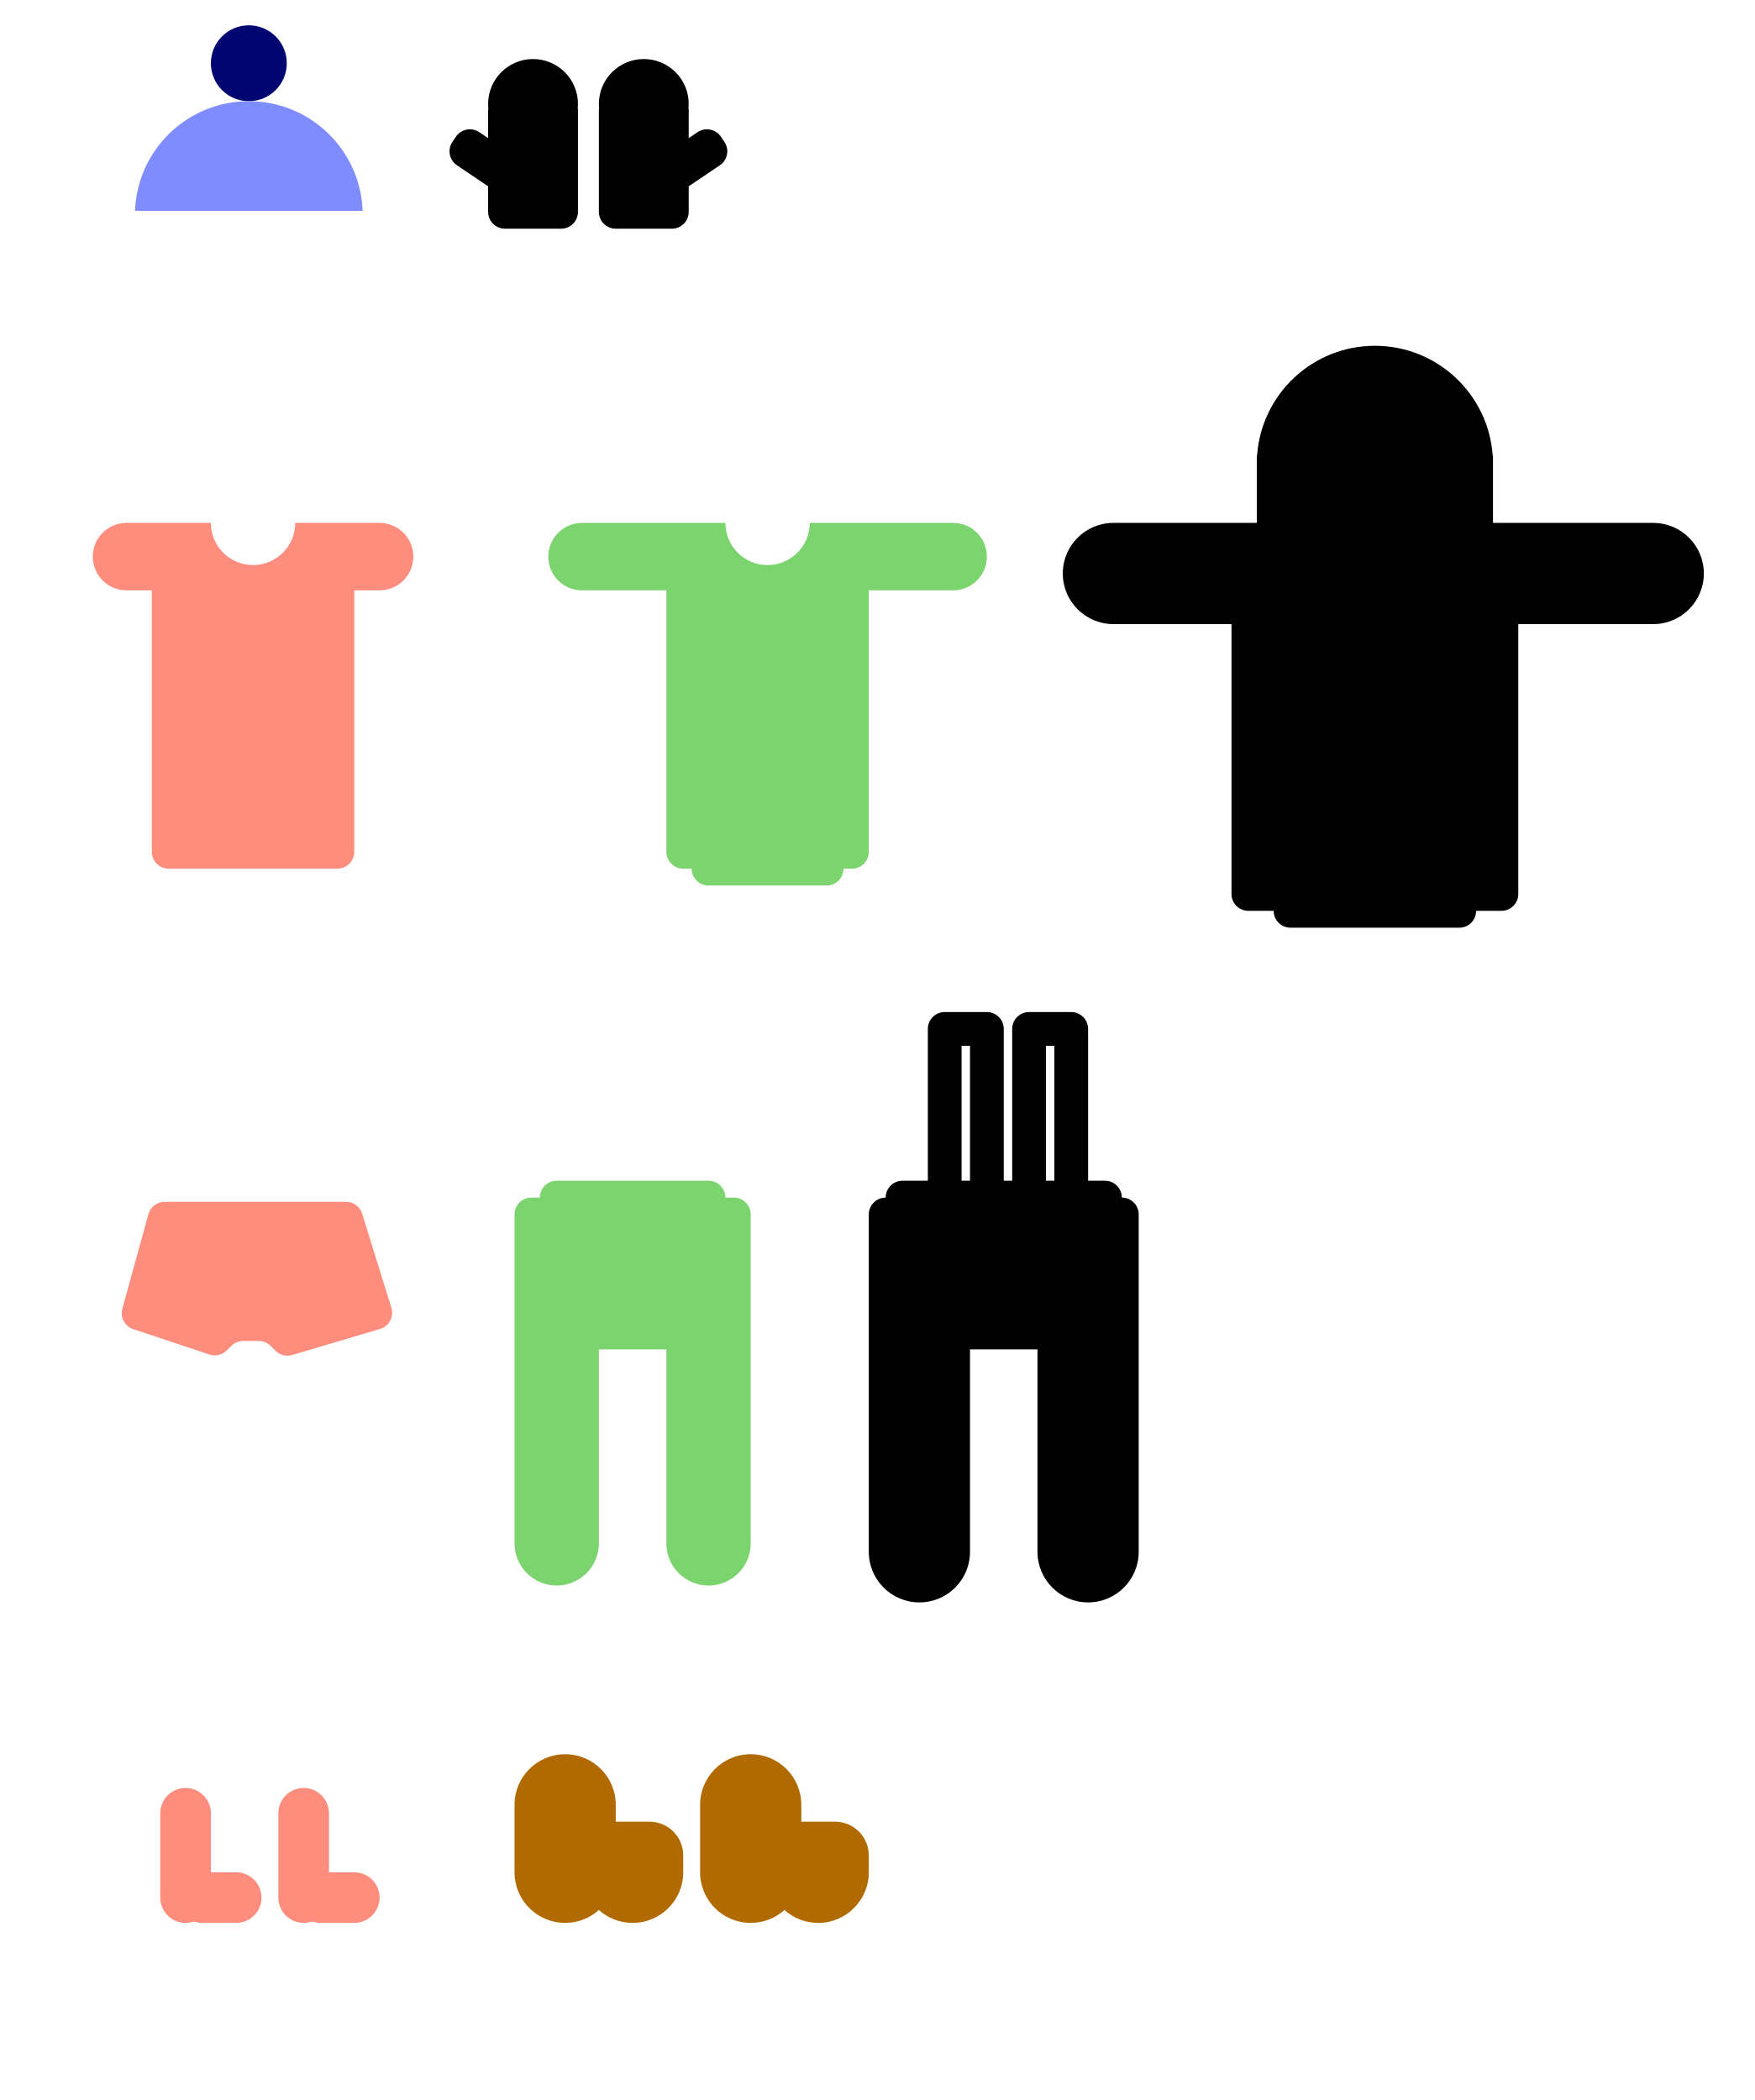
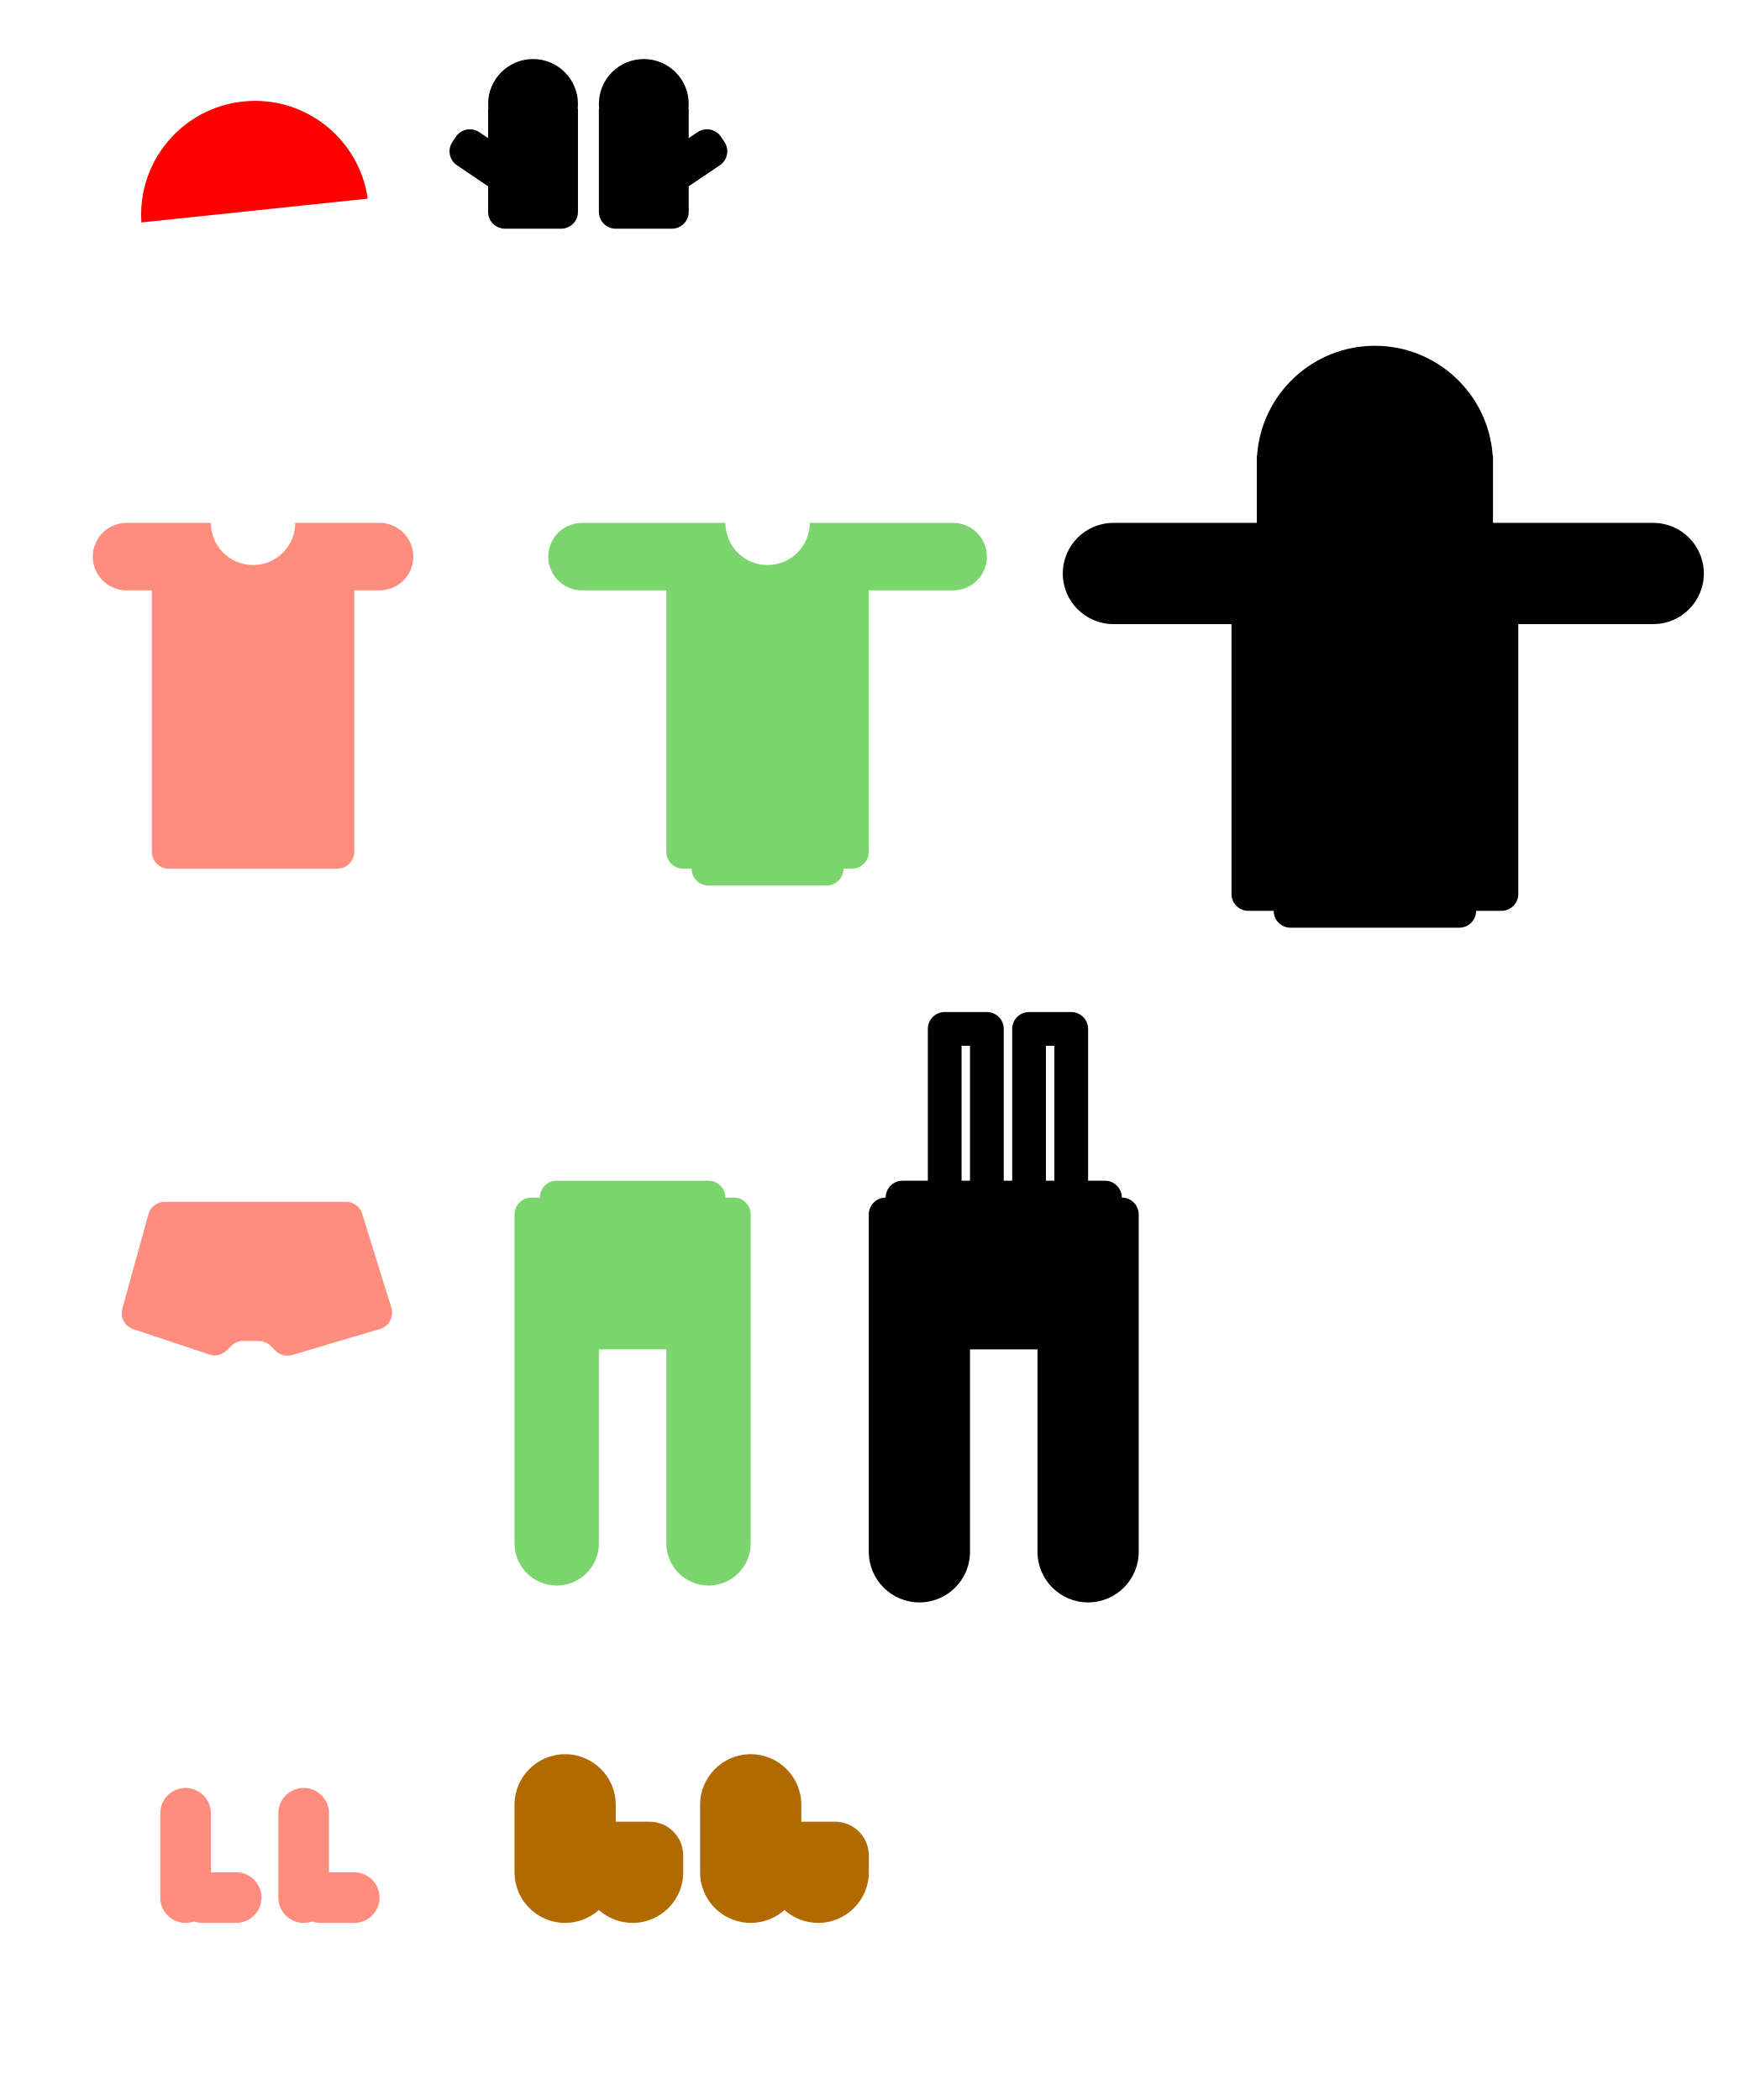
<svg xmlns="http://www.w3.org/2000/svg" width="208" height="249" viewBox="0 0 208 249" fill="none">
  <path d="M71 12.917H81.651V25.118C81.651 26.223 80.755 27.118 79.651 27.118H73C71.895 27.118 71 26.223 71 25.118V12.917Z" fill="black" />
  <circle cx="76.325" cy="12.325" r="5.325" fill="black" />
  <rect x="77.485" y="19.188" width="8.284" height="4.734" rx="2" transform="rotate(-34 77.4851 19.1883)" fill="black" />
  <path d="M68.52 12.917H57.869V25.118C57.869 26.223 58.765 27.118 59.869 27.118H66.52C67.625 27.118 68.52 26.223 68.52 25.118V12.917Z" fill="black" />
  <circle r="5.325" transform="matrix(-1 0 0 1 63.1946 12.3254)" fill="black" />
  <rect width="8.284" height="4.734" rx="2" transform="matrix(-0.829038 -0.559193 -0.559193 0.829038 62.0349 19.1883)" fill="black" />
-   <circle cx="29.5" cy="7.5" r="4.5" fill="#000572" />
-   <path fill-rule="evenodd" clip-rule="evenodd" d="M42.991 25H16.009C16.272 17.776 22.212 12 29.5 12C36.788 12 42.728 17.776 42.991 25Z" fill="#7F8CFE" />
+   <path fill-rule="evenodd" clip-rule="evenodd" d="M43.596 23.554L16.762 26.375C16.269 19.163 21.572 12.797 28.821 12.036C36.069 11.274 42.58 16.397 43.596 23.554Z" fill="#FF0000" />
  <path fill-rule="evenodd" clip-rule="evenodd" d="M30 67C32.761 67 35 64.761 35 62H40H45C47.209 62 49 63.791 49 66C49 68.209 47.209 70 45 70H42V101C42 102.105 41.105 103 40 103H20C18.895 103 18 102.105 18 101V70H15C12.791 70 11 68.209 11 66C11 63.791 12.791 62 15 62H20H25C25 64.761 27.239 67 30 67Z" fill="#FF8D7E" />
  <path fill-rule="evenodd" clip-rule="evenodd" d="M96 62C96 64.761 93.761 67 91 67C88.239 67 86 64.761 86 62H81H69C66.791 62 65 63.791 65 66C65 68.209 66.791 70 69 70H79V101C79 102.105 79.895 103 81 103H82C82 104.105 82.895 105 84 105H98C99.105 105 100 104.105 100 103H101C102.105 103 103 102.105 103 101V70H113C115.209 70 117 68.209 117 66C117 63.791 115.209 62 113 62H101H96Z" fill="#7CD46E" />
  <path fill-rule="evenodd" clip-rule="evenodd" d="M177 55V62H178H196C199.314 62 202 64.686 202 68C202 71.314 199.314 74 196 74H180V106C180 107.105 179.105 108 178 108H175C175 109.105 174.105 110 173 110H153C151.895 110 151 109.105 151 108H148C146.895 108 146 107.105 146 106V74H132C128.686 74 126 71.314 126 68C126 64.686 128.686 62 132 62H148H149V55V54H149.035C149.548 46.735 155.604 41 163 41C170.396 41 176.452 46.735 176.965 54H177V55Z" fill="black" />
  <path d="M14.505 155.171L17.595 143.968C17.834 143.101 18.623 142.5 19.523 142.5H41.027C41.903 142.5 42.677 143.07 42.937 143.907L46.4 155.065C46.73 156.13 46.126 157.259 45.058 157.576L34.641 160.662C33.938 160.87 33.177 160.677 32.659 160.159L32.086 159.586C31.711 159.211 31.202 159 30.672 159H28.828C28.298 159 27.789 159.211 27.414 159.586L26.874 160.126C26.338 160.662 25.546 160.849 24.827 160.609L15.8 157.6C14.791 157.264 14.222 156.196 14.505 155.171Z" fill="#FF8D7E" />
  <path fill-rule="evenodd" clip-rule="evenodd" d="M66 140C64.895 140 64 140.895 64 142H63C61.895 142 61 142.895 61 144V148V158V183C61 185.761 63.239 188 66 188C68.761 188 71 185.761 71 183L71 160H79L79 183C79 185.761 81.239 188 84 188C86.761 188 89 185.761 89 183L89 158.002L89 158L89 148L89 144C89 142.895 88.105 142 87 142H86C86 140.895 85.105 140 84 140H66Z" fill="#7CD46E" />
  <path fill-rule="evenodd" clip-rule="evenodd" d="M114 124V140H115V124H114ZM110 122V140H107C105.895 140 105 140.895 105 142C103.895 142 103 142.895 103 144V147.992L103 148V184C103 187.314 105.686 190 109 190C112.314 190 115 187.314 115 184L115 160H123L123 184C123 187.314 125.686 190 129 190C132.314 190 135 187.314 135 184L135 158.005L135 158V144C135 142.895 134.105 142 133 142C133 140.895 132.105 140 131 140H129V122C129 120.895 128.105 120 127 120H122C120.895 120 120 120.895 120 122V140H119V122C119 120.895 118.105 120 117 120H112C110.895 120 110 120.895 110 122ZM125 140H124V124H125V140Z" fill="black" />
  <line x1="22" y1="215" x2="22" y2="225" stroke="#FF8D7E" stroke-width="6" stroke-linecap="round" />
  <line x1="24" y1="225" x2="28" y2="225" stroke="#FF8D7E" stroke-width="6" stroke-linecap="round" />
  <line x1="36" y1="215" x2="36" y2="225" stroke="#FF8D7E" stroke-width="6" stroke-linecap="round" />
  <line x1="38" y1="225" x2="42" y2="225" stroke="#FF8D7E" stroke-width="6" stroke-linecap="round" />
  <path fill-rule="evenodd" clip-rule="evenodd" d="M67 208C70.314 208 73 210.686 73 214V216H75H77C79.209 216 81 217.791 81 220V222C81 225.314 78.314 228 75 228C73.463 228 72.061 227.422 71 226.472C69.939 227.422 68.537 228 67 228C63.686 228 61 225.314 61 222V214C61 210.686 63.686 208 67 208Z" fill="#B16A00" />
  <path fill-rule="evenodd" clip-rule="evenodd" d="M89 208C92.314 208 95 210.686 95 214V216H97H99C101.209 216 103 217.791 103 220V222C103 225.314 100.314 228 97 228C95.463 228 94.061 227.422 93 226.472C91.939 227.422 90.537 228 89 228C85.686 228 83 225.314 83 222V214C83 210.686 85.686 208 89 208Z" fill="#B16A00" />
</svg>
